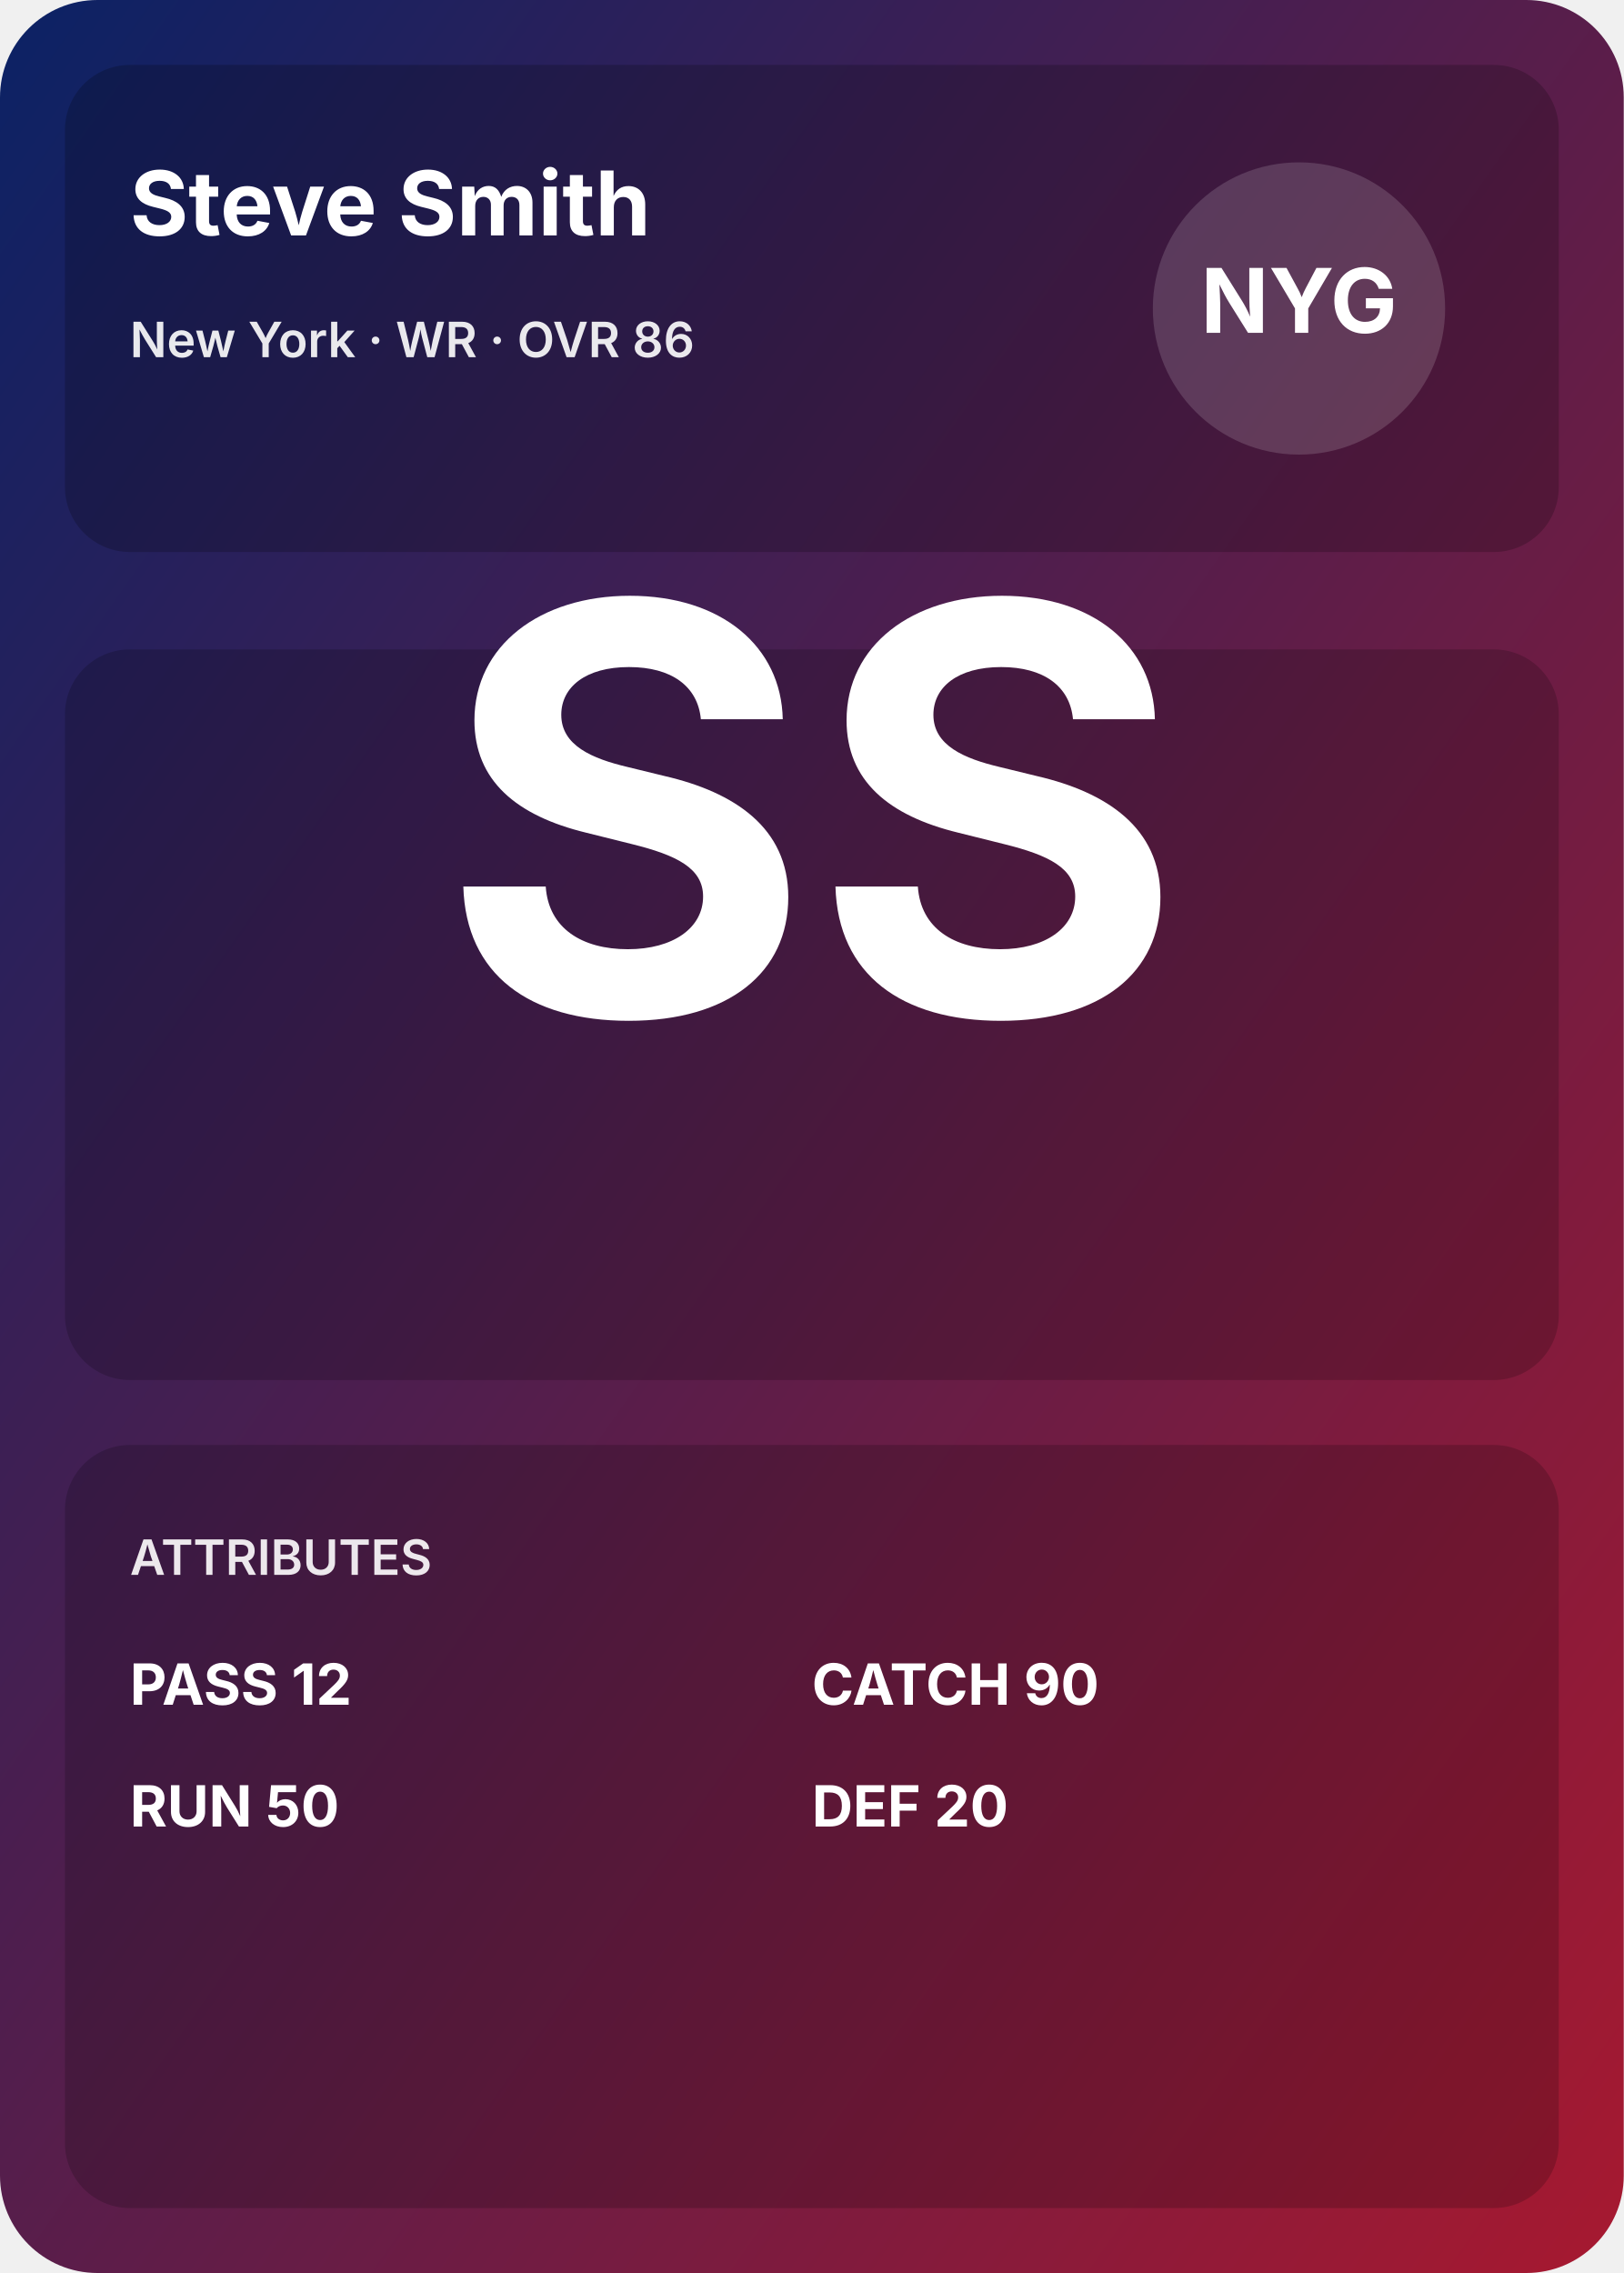
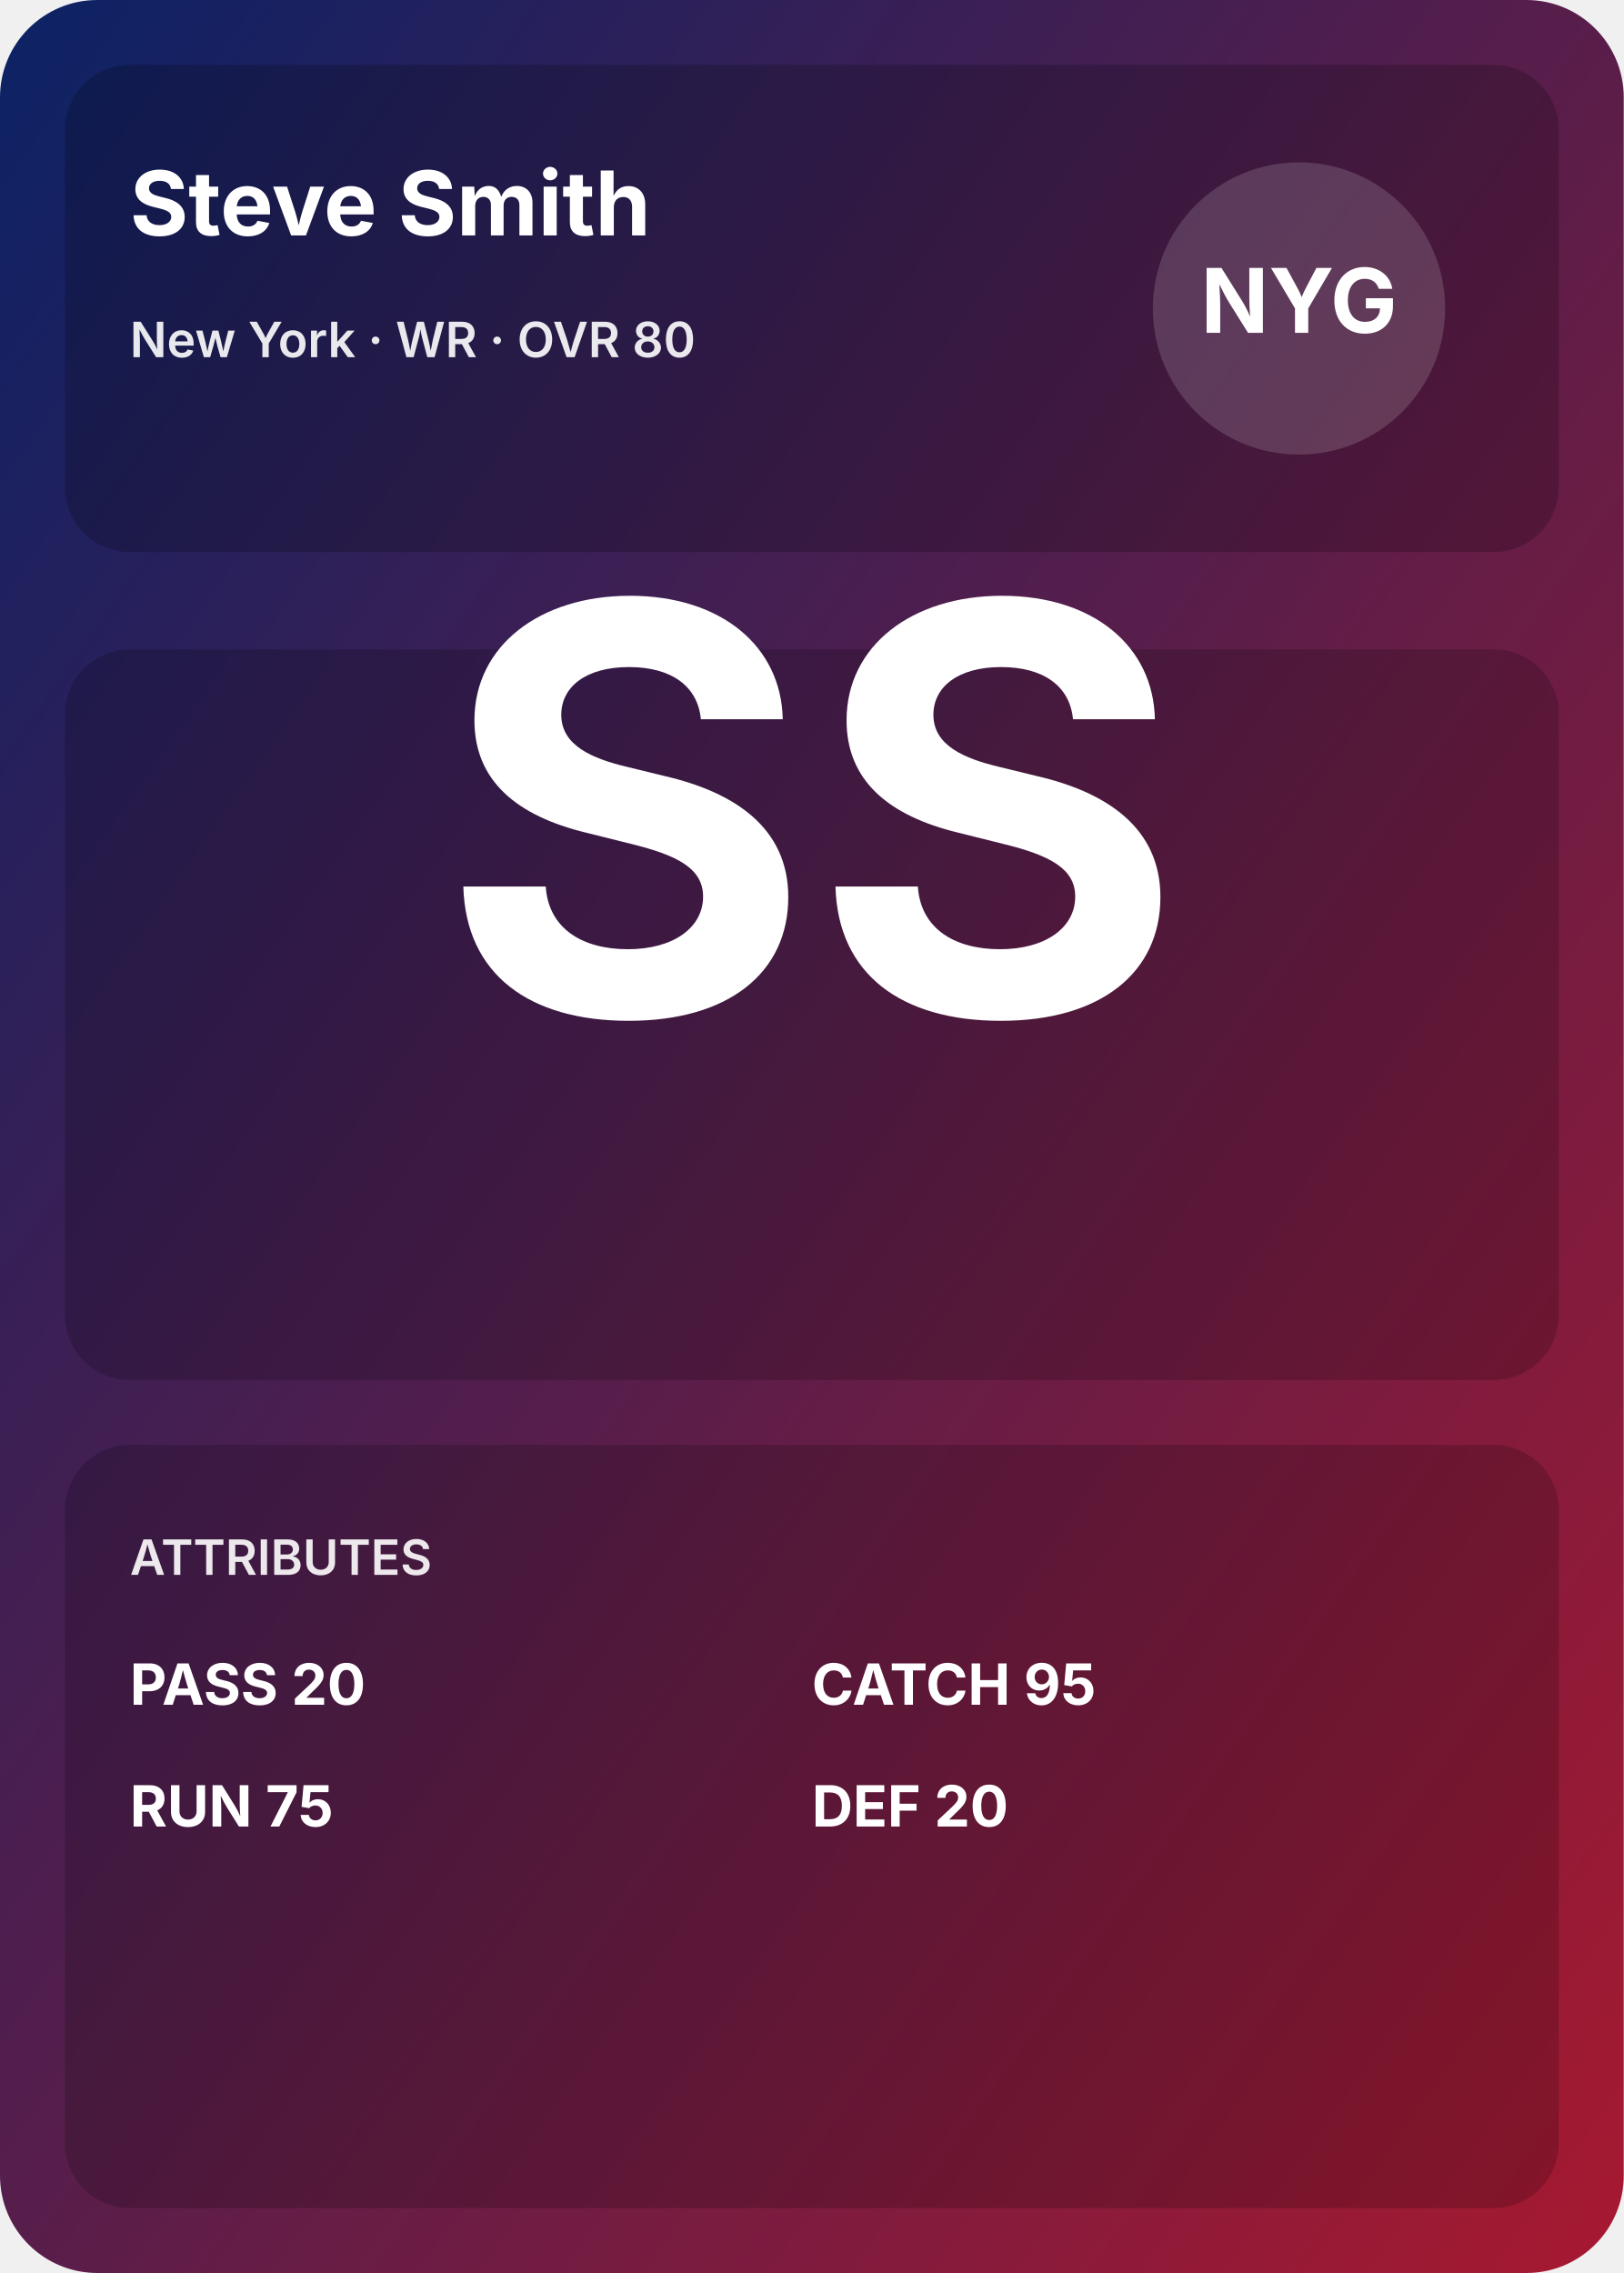
<svg xmlns="http://www.w3.org/2000/svg" viewBox="0 0 400 560">
  <defs>
    <style>
    .title { font: 700 22px Inter, system-ui, -apple-system, Segoe UI, Roboto; fill: #fff; }
    .label { font: 600 12px Inter, system-ui, -apple-system, Segoe UI, Roboto; fill: #fff; opacity: .9; }
    .stat  { font: 700 14px Inter, system-ui, -apple-system, Segoe UI, Roboto; fill: #fff; }
</style>
    <linearGradient id="bg" x1="0" y1="0" x2="1" y2="1">
      <stop offset="0%" stop-color="#0B2265" />
      <stop offset="100%" stop-color="#A71930" />
    </linearGradient>
  </defs>
  <rect x="0" y="0" width="400" height="560" rx="24" fill="url(#bg)" />
  <rect x="16" y="16" width="368" height="120" rx="16" fill="rgba(0,0,0,.2)" />
  <text x="32" y="58" class="title">Steve Smith</text>
-   <text x="32" y="88" class="label">New York · WR · OVR 86</text>
-   <g transform="translate(0,0)">
+   <text x="32" y="88" class="label">New York · WR · OVR 80</text>
+   <g>
    <circle cx="320" cy="76" r="36" fill="rgba(255,255,255,.15)" />
    <text x="320" y="82" text-anchor="middle" class="title">NYG</text>
  </g>
-   <g transform="translate(0,0)">
+   <g>
    <rect x="16" y="160" width="368" height="180" rx="16" fill="rgba(0,0,0,.18)" />
    <text x="200" y="250" text-anchor="middle" class="title" style="font-size:140px">SS</text>
  </g>
-   <g transform="translate(0,0)">
+   <g>
    <rect x="16" y="356" width="368" height="188" rx="16" fill="rgba(0,0,0,.18)" />
    <text x="32" y="388" class="label">ATTRIBUTES</text>
-     <text x="32" y="420" class="stat">PASS 12</text>
-     <text x="32" y="450" class="stat">RUN 50</text>
-     <text x="200" y="420" class="stat">CATCH 90</text>
+     <text x="32" y="420" class="stat">PASS 20</text>
+     <text x="32" y="450" class="stat">RUN 75</text>
+     <text x="200" y="420" class="stat">CATCH 95</text>
    <text x="200" y="450" class="stat">DEF 20</text>
  </g>
</svg>
